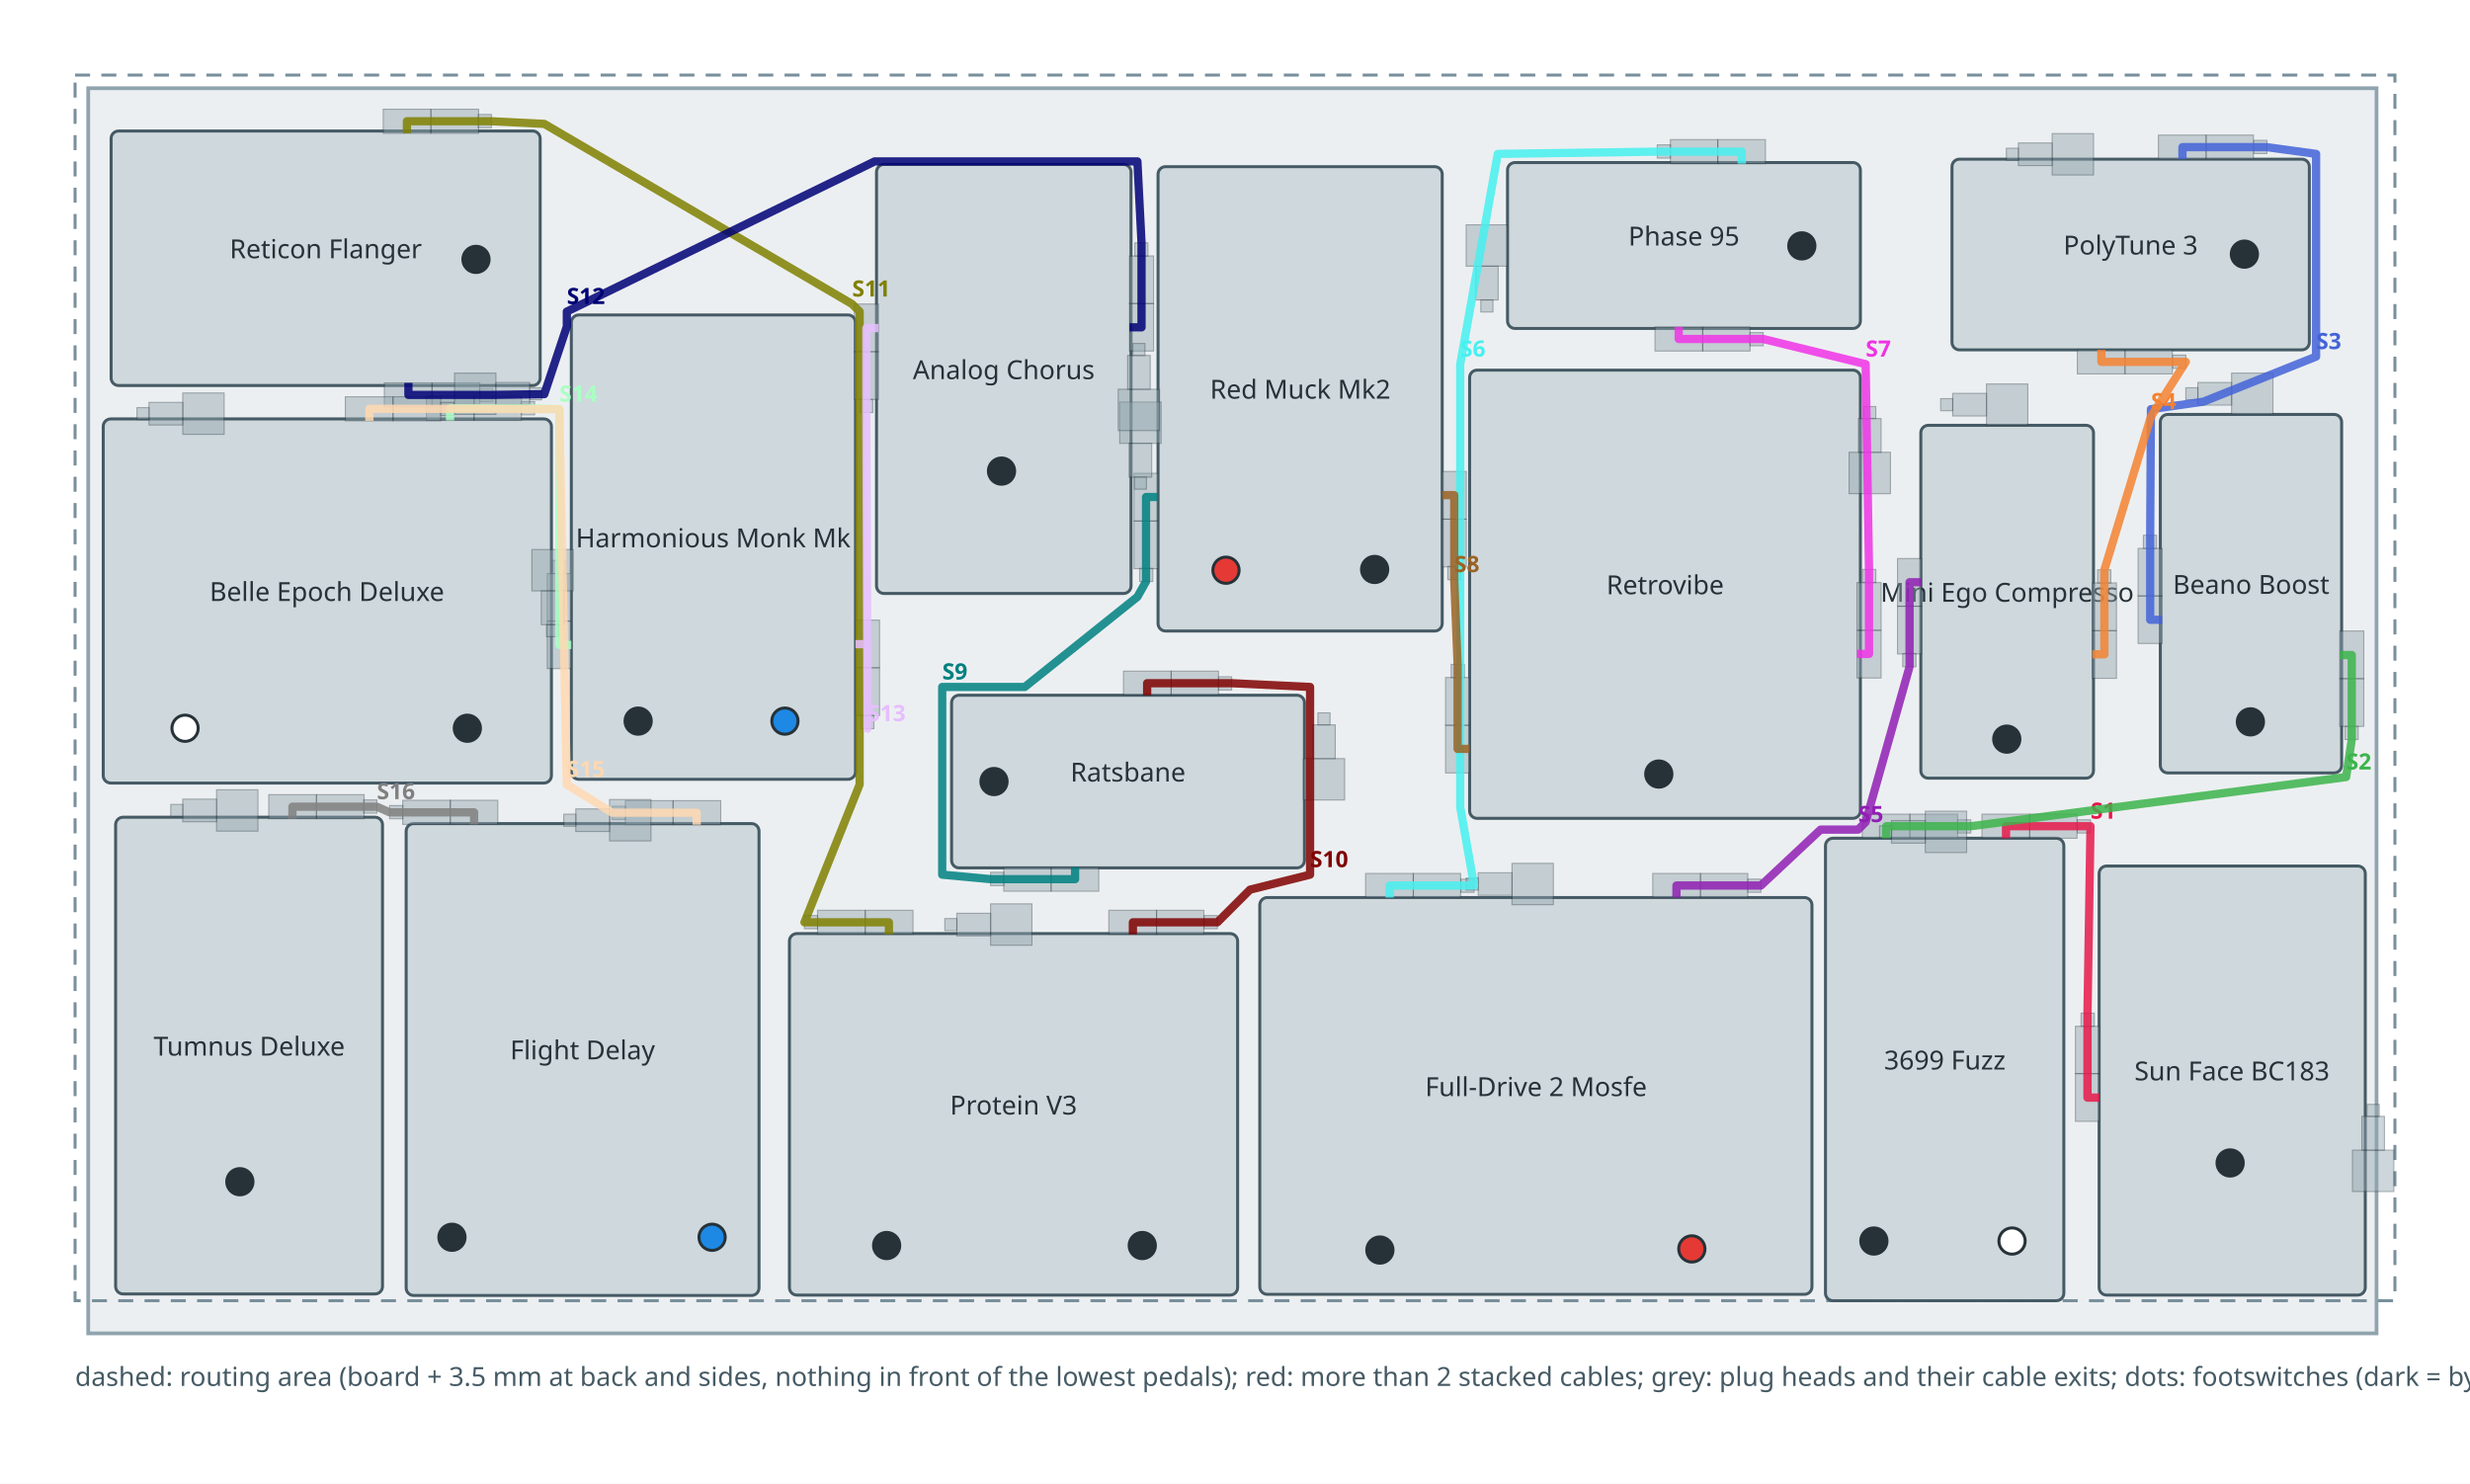
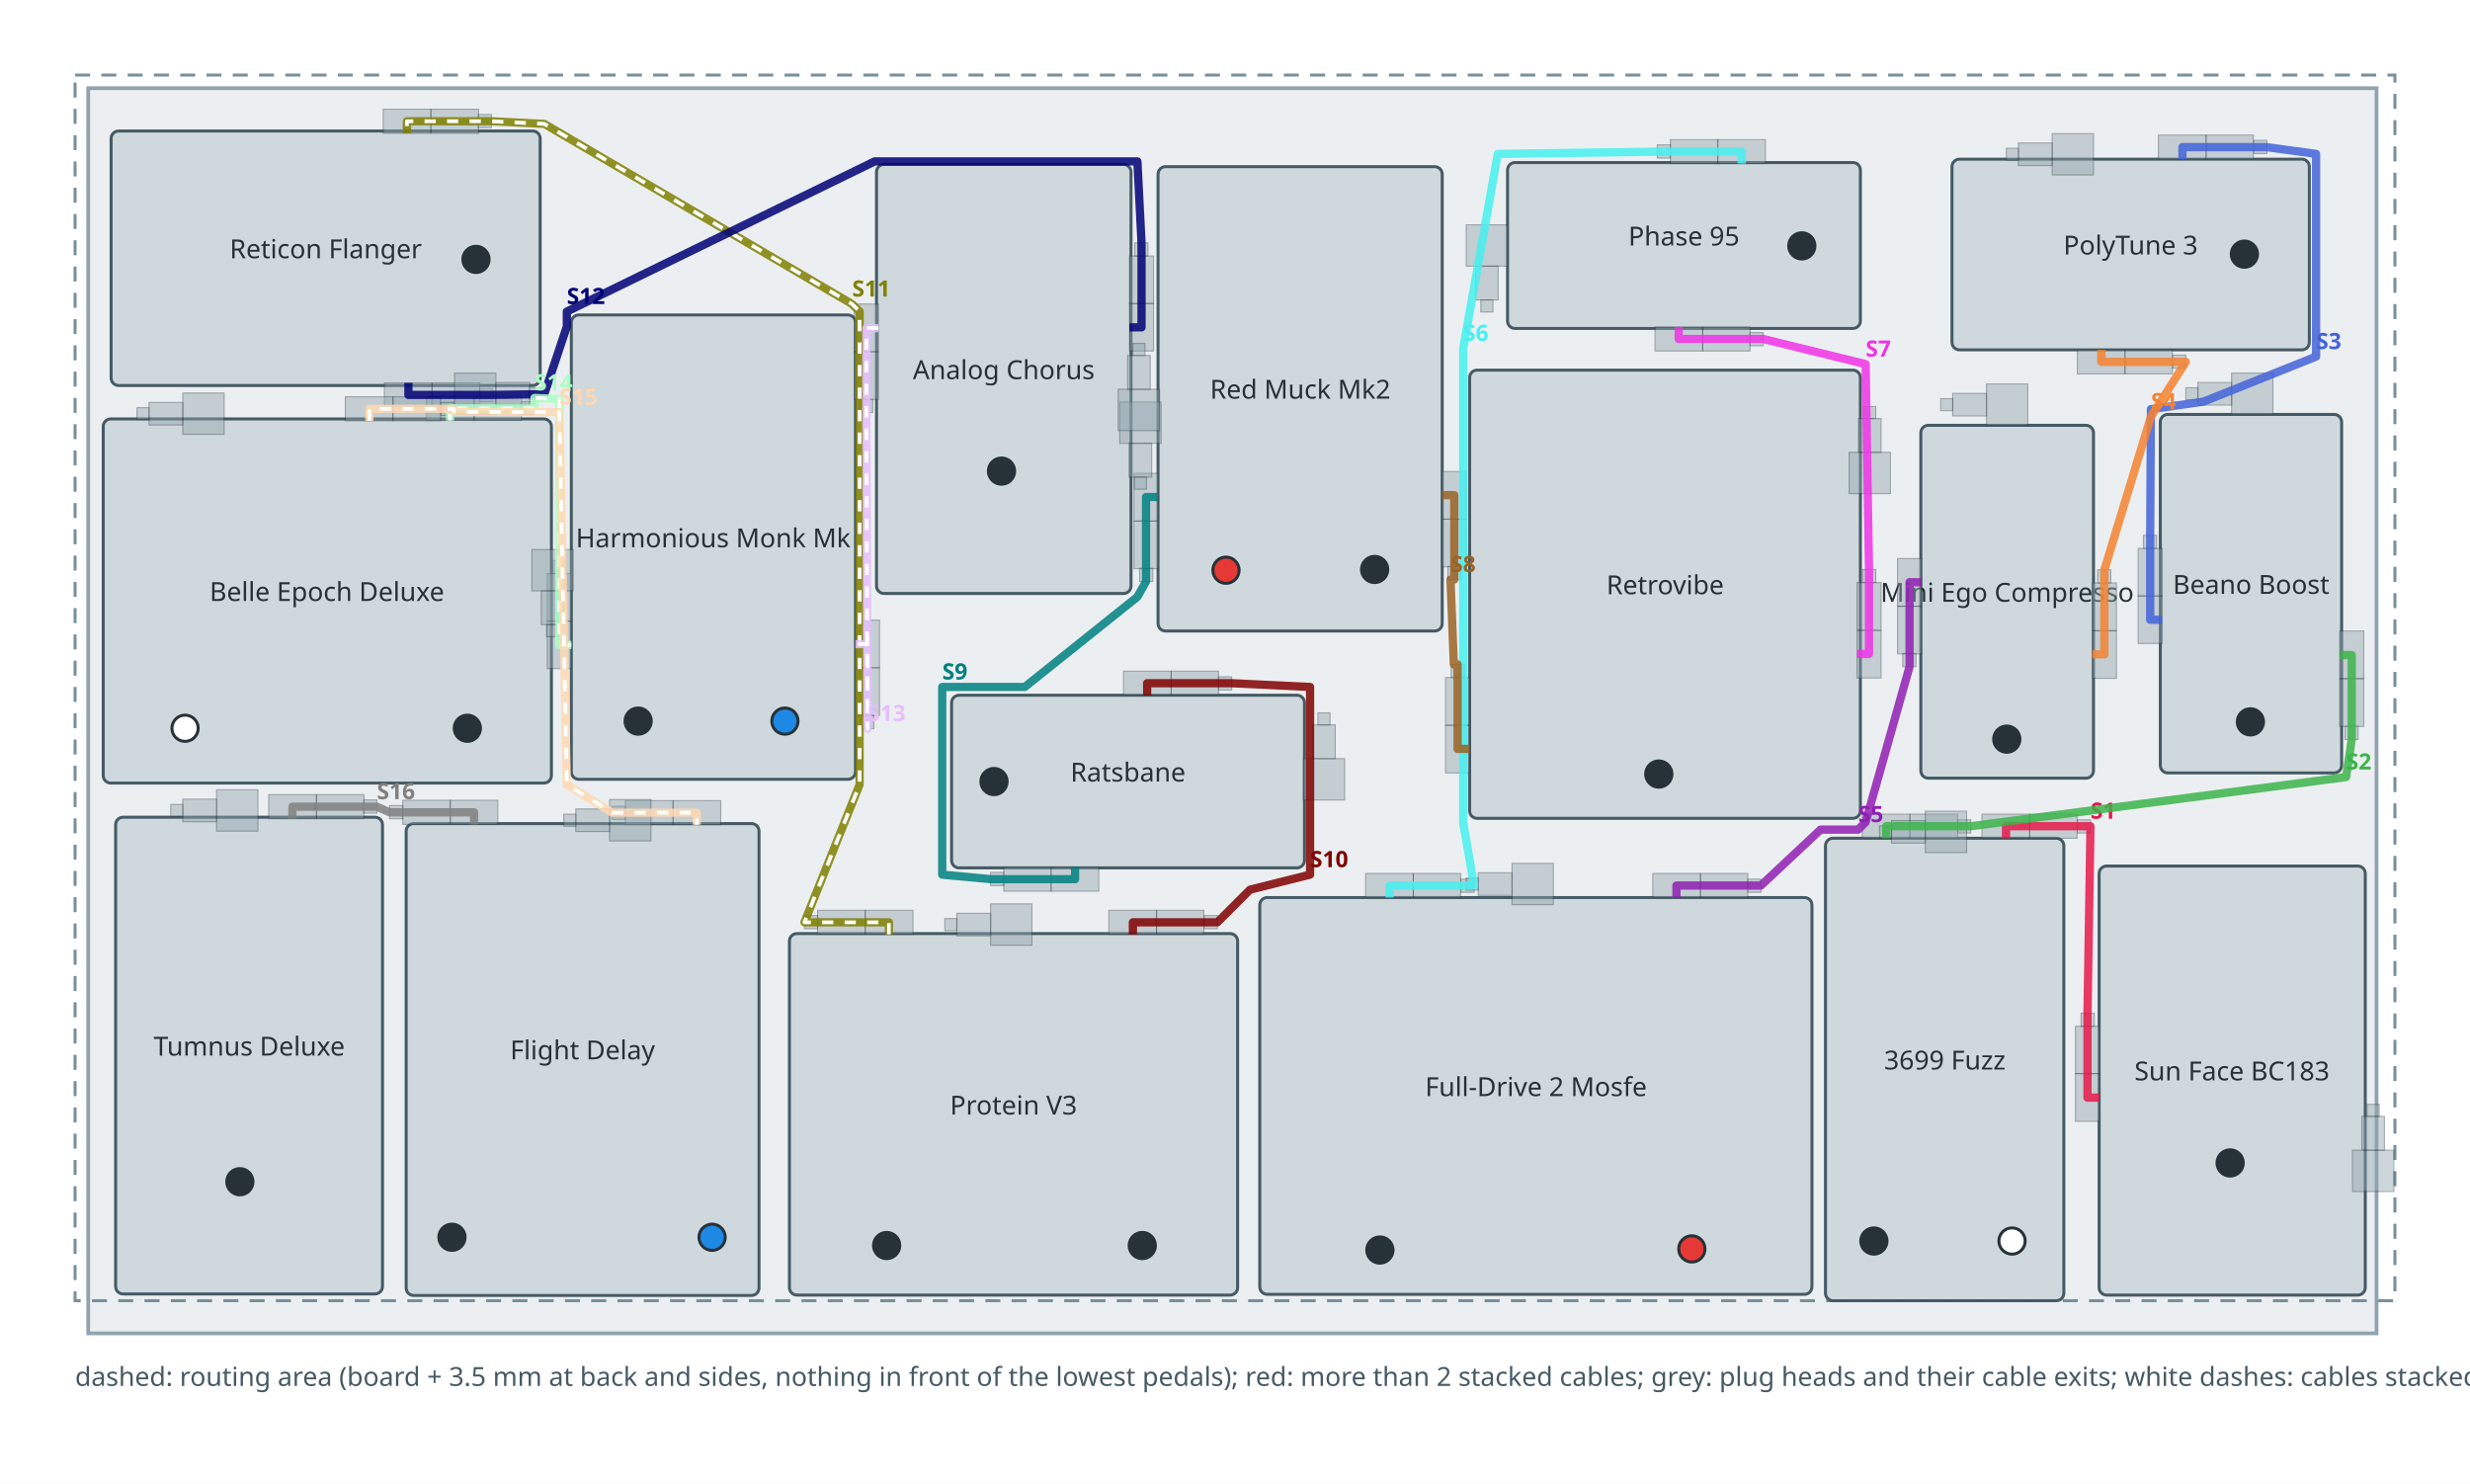
<svg xmlns="http://www.w3.org/2000/svg" viewBox="-7.7 -1.5 658.0 395.2" width="1053" font-family="sans-serif">
  <rect x="-7.696" y="-1.487" width="658.0" height="395.224" fill="#ffffff" />
  <rect x="15.8" y="22.0" width="609.6" height="331.7" fill="#eceff1" stroke="#90a4ae" stroke-width="1" />
  <rect x="12.3" y="18.5" width="618.0" height="326.5" fill="none" stroke="#78909c" stroke-dasharray="4 3" stroke-width="0.8" />
  <rect x="551.5" y="229.2" width="70.9" height="114.3" fill="#cfd8dc" stroke="#455a64" stroke-width="0.8" rx="2" />
  <rect x="478.6" y="221.8" width="63.5" height="123.2" fill="#cfd8dc" stroke="#455a64" stroke-width="0.8" rx="2" />
  <rect x="512.3" y="40.9" width="95.2" height="50.8" fill="#cfd8dc" stroke="#455a64" stroke-width="0.8" rx="2" />
  <rect x="504.0" y="111.8" width="46.0" height="94.0" fill="#cfd8dc" stroke="#455a64" stroke-width="0.8" rx="2" />
  <rect x="327.9" y="237.6" width="147.1" height="105.7" fill="#cfd8dc" stroke="#455a64" stroke-width="0.8" rx="2" />
  <rect x="393.9" y="41.8" width="94.0" height="44.2" fill="#cfd8dc" stroke="#455a64" stroke-width="0.8" rx="2" />
  <rect x="383.8" y="97.1" width="104.1" height="119.4" fill="#cfd8dc" stroke="#455a64" stroke-width="0.8" rx="2" />
  <rect x="300.8" y="42.9" width="75.7" height="123.7" fill="#cfd8dc" stroke="#455a64" stroke-width="0.8" rx="2" />
  <rect x="245.8" y="183.7" width="94.0" height="46.0" fill="#cfd8dc" stroke="#455a64" stroke-width="0.8" rx="2" />
  <rect x="202.6" y="247.2" width="119.4" height="96.3" fill="#cfd8dc" stroke="#455a64" stroke-width="0.8" rx="2" />
  <rect x="21.9" y="33.4" width="114.3" height="67.8" fill="#cfd8dc" stroke="#455a64" stroke-width="0.8" rx="2" />
  <rect x="225.8" y="42.3" width="67.8" height="114.3" fill="#cfd8dc" stroke="#455a64" stroke-width="0.8" rx="2" />
  <rect x="144.5" y="82.4" width="75.7" height="123.7" fill="#cfd8dc" stroke="#455a64" stroke-width="0.8" rx="2" />
  <rect x="19.8" y="110.1" width="119.4" height="97.0" fill="#cfd8dc" stroke="#455a64" stroke-width="0.8" rx="2" />
  <rect x="100.5" y="217.9" width="94.0" height="125.7" fill="#cfd8dc" stroke="#455a64" stroke-width="0.8" rx="2" />
  <rect x="23.1" y="216.2" width="71.1" height="127.0" fill="#cfd8dc" stroke="#455a64" stroke-width="0.8" rx="2" />
  <rect x="567.8" y="108.9" width="48.3" height="95.5" fill="#cfd8dc" stroke="#455a64" stroke-width="0.8" rx="2" />
  <text x="586.9" y="286.3" font-size="7" text-anchor="middle" fill="#263238">Sun Face BC183</text>
  <text x="510.4" y="283.4" font-size="7" text-anchor="middle" fill="#263238">3699 Fuzz</text>
  <text x="592.0" y="156.7" font-size="7" text-anchor="middle" fill="#263238">Beano Boost</text>
  <text x="559.9" y="66.3" font-size="7" text-anchor="middle" fill="#263238">PolyTune 3</text>
  <text x="527.0" y="158.8" font-size="7" text-anchor="middle" fill="#263238">Mini Ego Compresso</text>
  <text x="401.5" y="290.5" font-size="7" text-anchor="middle" fill="#263238">Full-Drive 2 Mosfe</text>
  <text x="440.9" y="63.9" font-size="7" text-anchor="middle" fill="#263238">Phase 95</text>
  <text x="435.9" y="156.8" font-size="7" text-anchor="middle" fill="#263238">Retrovibe</text>
  <text x="338.7" y="104.7" font-size="7" text-anchor="middle" fill="#263238">Red Muck Mk2</text>
  <text x="292.8" y="206.7" font-size="7" text-anchor="middle" fill="#263238">Ratsbane</text>
  <text x="262.3" y="295.4" font-size="7" text-anchor="middle" fill="#263238">Protein V3</text>
  <text x="79.1" y="67.3" font-size="7" text-anchor="middle" fill="#263238">Reticon Flanger</text>
  <text x="259.7" y="99.5" font-size="7" text-anchor="middle" fill="#263238">Analog Chorus</text>
  <text x="182.3" y="144.3" font-size="7" text-anchor="middle" fill="#263238">Harmonious Monk Mk</text>
  <text x="79.4" y="158.6" font-size="7" text-anchor="middle" fill="#263238">Belle Epoch Deluxe</text>
  <text x="147.5" y="280.7" font-size="7" text-anchor="middle" fill="#263238">Flight Delay</text>
  <text x="58.7" y="279.7" font-size="7" text-anchor="middle" fill="#263238">Tumnus Deluxe</text>
  <rect x="545.2" y="284.5" width="6.4" height="12.7" fill="#90a4ae" opacity="0.45" stroke="#37474f" stroke-width="0.3" />
  <rect x="545.2" y="271.9" width="6.4" height="12.6" fill="#90a4ae" opacity="0.45" stroke="#37474f" stroke-width="0.3" />
  <rect x="546.7" y="268.4" width="3.5" height="3.5" fill="#90a4ae" opacity="0.45" stroke="#37474f" stroke-width="0.3" />
  <rect x="520.3" y="215.4" width="12.7" height="6.4" fill="#90a4ae" opacity="0.45" stroke="#37474f" stroke-width="0.3" />
  <rect x="533.0" y="215.4" width="12.6" height="6.4" fill="#90a4ae" opacity="0.45" stroke="#37474f" stroke-width="0.3" />
  <rect x="545.7" y="216.9" width="3.5" height="3.5" fill="#90a4ae" opacity="0.45" stroke="#37474f" stroke-width="0.3" />
  <rect x="488.4" y="215.4" width="12.7" height="6.4" fill="#90a4ae" opacity="0.45" stroke="#37474f" stroke-width="0.3" />
  <rect x="501.1" y="215.4" width="12.7" height="6.4" fill="#90a4ae" opacity="0.45" stroke="#37474f" stroke-width="0.3" />
  <rect x="513.8" y="216.9" width="3.5" height="3.5" fill="#90a4ae" opacity="0.45" stroke="#37474f" stroke-width="0.3" />
  <rect x="615.6" y="166.6" width="6.4" height="12.7" fill="#90a4ae" opacity="0.45" stroke="#37474f" stroke-width="0.3" />
  <rect x="615.6" y="179.3" width="6.4" height="12.7" fill="#90a4ae" opacity="0.45" stroke="#37474f" stroke-width="0.3" />
  <rect x="617.0" y="192.0" width="3.5" height="3.5" fill="#90a4ae" opacity="0.45" stroke="#37474f" stroke-width="0.3" />
  <rect x="561.9" y="157.2" width="6.4" height="12.7" fill="#90a4ae" opacity="0.45" stroke="#37474f" stroke-width="0.3" />
  <rect x="561.9" y="144.6" width="6.4" height="12.7" fill="#90a4ae" opacity="0.45" stroke="#37474f" stroke-width="0.3" />
  <rect x="563.3" y="141.1" width="3.5" height="3.5" fill="#90a4ae" opacity="0.45" stroke="#37474f" stroke-width="0.3" />
  <rect x="567.3" y="34.5" width="12.7" height="6.4" fill="#90a4ae" opacity="0.45" stroke="#37474f" stroke-width="0.3" />
  <rect x="580.0" y="34.5" width="12.6" height="6.4" fill="#90a4ae" opacity="0.45" stroke="#37474f" stroke-width="0.3" />
  <rect x="592.7" y="35.9" width="3.5" height="3.5" fill="#90a4ae" opacity="0.45" stroke="#37474f" stroke-width="0.3" />
  <rect x="545.7" y="91.7" width="12.7" height="6.4" fill="#90a4ae" opacity="0.45" stroke="#37474f" stroke-width="0.3" />
  <rect x="558.4" y="91.7" width="12.6" height="6.4" fill="#90a4ae" opacity="0.45" stroke="#37474f" stroke-width="0.3" />
  <rect x="571.1" y="93.1" width="3.5" height="3.5" fill="#90a4ae" opacity="0.45" stroke="#37474f" stroke-width="0.3" />
  <rect x="549.7" y="166.5" width="6.4" height="12.7" fill="#90a4ae" opacity="0.45" stroke="#37474f" stroke-width="0.3" />
  <rect x="549.7" y="153.8" width="6.4" height="12.7" fill="#90a4ae" opacity="0.45" stroke="#37474f" stroke-width="0.3" />
  <rect x="551.1" y="150.3" width="3.5" height="3.5" fill="#90a4ae" opacity="0.45" stroke="#37474f" stroke-width="0.3" />
  <rect x="497.8" y="147.3" width="6.4" height="12.7" fill="#90a4ae" opacity="0.45" stroke="#37474f" stroke-width="0.3" />
  <rect x="497.8" y="160.0" width="6.4" height="12.7" fill="#90a4ae" opacity="0.45" stroke="#37474f" stroke-width="0.3" />
  <rect x="499.2" y="172.6" width="3.5" height="3.5" fill="#90a4ae" opacity="0.45" stroke="#37474f" stroke-width="0.3" />
  <rect x="432.6" y="231.2" width="12.7" height="6.4" fill="#90a4ae" opacity="0.45" stroke="#37474f" stroke-width="0.3" />
  <rect x="445.3" y="231.2" width="12.6" height="6.4" fill="#90a4ae" opacity="0.45" stroke="#37474f" stroke-width="0.3" />
  <rect x="457.9" y="232.7" width="3.5" height="3.5" fill="#90a4ae" opacity="0.45" stroke="#37474f" stroke-width="0.3" />
  <rect x="356.1" y="231.2" width="12.7" height="6.4" fill="#90a4ae" opacity="0.45" stroke="#37474f" stroke-width="0.3" />
  <rect x="368.8" y="231.2" width="12.6" height="6.4" fill="#90a4ae" opacity="0.45" stroke="#37474f" stroke-width="0.3" />
  <rect x="381.5" y="232.7" width="3.5" height="3.5" fill="#90a4ae" opacity="0.45" stroke="#37474f" stroke-width="0.3" />
  <rect x="449.9" y="35.7" width="12.7" height="6.4" fill="#90a4ae" opacity="0.45" stroke="#37474f" stroke-width="0.3" />
  <rect x="437.3" y="35.7" width="12.6" height="6.4" fill="#90a4ae" opacity="0.45" stroke="#37474f" stroke-width="0.3" />
  <rect x="433.8" y="37.1" width="3.5" height="3.5" fill="#90a4ae" opacity="0.45" stroke="#37474f" stroke-width="0.3" />
  <rect x="433.2" y="85.6" width="12.7" height="6.4" fill="#90a4ae" opacity="0.45" stroke="#37474f" stroke-width="0.3" />
  <rect x="445.9" y="85.6" width="12.6" height="6.4" fill="#90a4ae" opacity="0.45" stroke="#37474f" stroke-width="0.3" />
  <rect x="458.5" y="87.1" width="3.5" height="3.5" fill="#90a4ae" opacity="0.45" stroke="#37474f" stroke-width="0.3" />
  <rect x="487.0" y="166.4" width="6.4" height="12.7" fill="#90a4ae" opacity="0.45" stroke="#37474f" stroke-width="0.3" />
  <rect x="487.0" y="153.7" width="6.4" height="12.7" fill="#90a4ae" opacity="0.45" stroke="#37474f" stroke-width="0.3" />
  <rect x="488.5" y="150.2" width="3.5" height="3.5" fill="#90a4ae" opacity="0.45" stroke="#37474f" stroke-width="0.3" />
  <rect x="377.4" y="191.7" width="6.4" height="12.7" fill="#90a4ae" opacity="0.45" stroke="#37474f" stroke-width="0.3" />
  <rect x="377.4" y="179.0" width="6.4" height="12.7" fill="#90a4ae" opacity="0.45" stroke="#37474f" stroke-width="0.3" />
  <rect x="378.9" y="175.5" width="3.5" height="3.5" fill="#90a4ae" opacity="0.45" stroke="#37474f" stroke-width="0.3" />
  <rect x="376.5" y="124.1" width="6.4" height="12.7" fill="#90a4ae" opacity="0.45" stroke="#37474f" stroke-width="0.3" />
  <rect x="376.5" y="136.8" width="6.4" height="12.7" fill="#90a4ae" opacity="0.45" stroke="#37474f" stroke-width="0.3" />
  <rect x="378.0" y="149.4" width="3.5" height="3.5" fill="#90a4ae" opacity="0.45" stroke="#37474f" stroke-width="0.3" />
  <rect x="294.4" y="124.6" width="6.4" height="12.7" fill="#90a4ae" opacity="0.45" stroke="#37474f" stroke-width="0.3" />
  <rect x="294.4" y="137.3" width="6.4" height="12.7" fill="#90a4ae" opacity="0.45" stroke="#37474f" stroke-width="0.3" />
  <rect x="295.9" y="149.9" width="3.5" height="3.5" fill="#90a4ae" opacity="0.45" stroke="#37474f" stroke-width="0.3" />
  <rect x="272.3" y="229.5" width="12.7" height="6.4" fill="#90a4ae" opacity="0.45" stroke="#37474f" stroke-width="0.3" />
  <rect x="259.7" y="229.5" width="12.6" height="6.4" fill="#90a4ae" opacity="0.45" stroke="#37474f" stroke-width="0.3" />
  <rect x="256.2" y="230.9" width="3.5" height="3.5" fill="#90a4ae" opacity="0.45" stroke="#37474f" stroke-width="0.3" />
  <rect x="291.6" y="177.3" width="12.7" height="6.4" fill="#90a4ae" opacity="0.45" stroke="#37474f" stroke-width="0.3" />
  <rect x="304.3" y="177.3" width="12.6" height="6.4" fill="#90a4ae" opacity="0.45" stroke="#37474f" stroke-width="0.3" />
  <rect x="316.9" y="178.8" width="3.5" height="3.5" fill="#90a4ae" opacity="0.45" stroke="#37474f" stroke-width="0.3" />
  <rect x="287.7" y="241.0" width="12.7" height="6.4" fill="#90a4ae" opacity="0.45" stroke="#37474f" stroke-width="0.3" />
  <rect x="300.4" y="241.0" width="12.6" height="6.4" fill="#90a4ae" opacity="0.45" stroke="#37474f" stroke-width="0.3" />
  <rect x="313.1" y="242.4" width="3.5" height="3.5" fill="#90a4ae" opacity="0.45" stroke="#37474f" stroke-width="0.3" />
  <rect x="222.8" y="241.0" width="12.7" height="6.4" fill="#90a4ae" opacity="0.45" stroke="#37474f" stroke-width="0.3" />
  <rect x="210.1" y="241.0" width="12.7" height="6.4" fill="#90a4ae" opacity="0.45" stroke="#37474f" stroke-width="0.3" />
  <rect x="206.6" y="242.4" width="3.5" height="3.5" fill="#90a4ae" opacity="0.45" stroke="#37474f" stroke-width="0.3" />
  <rect x="94.4" y="27.6" width="12.7" height="6.4" fill="#90a4ae" opacity="0.45" stroke="#37474f" stroke-width="0.3" />
  <rect x="107.1" y="27.6" width="12.7" height="6.4" fill="#90a4ae" opacity="0.45" stroke="#37474f" stroke-width="0.3" />
  <rect x="119.7" y="29.0" width="3.5" height="3.5" fill="#90a4ae" opacity="0.45" stroke="#37474f" stroke-width="0.3" />
  <rect x="94.7" y="100.5" width="12.7" height="6.4" fill="#90a4ae" opacity="0.45" stroke="#37474f" stroke-width="0.3" />
  <rect x="107.4" y="100.5" width="12.7" height="6.4" fill="#90a4ae" opacity="0.45" stroke="#37474f" stroke-width="0.3" />
  <rect x="120.1" y="102.0" width="3.5" height="3.5" fill="#90a4ae" opacity="0.45" stroke="#37474f" stroke-width="0.3" />
  <rect x="293.2" y="79.3" width="6.4" height="12.7" fill="#90a4ae" opacity="0.45" stroke="#37474f" stroke-width="0.3" />
  <rect x="293.2" y="66.7" width="6.4" height="12.7" fill="#90a4ae" opacity="0.45" stroke="#37474f" stroke-width="0.3" />
  <rect x="294.6" y="63.2" width="3.5" height="3.5" fill="#90a4ae" opacity="0.45" stroke="#37474f" stroke-width="0.3" />
  <rect x="219.9" y="79.5" width="6.4" height="12.7" fill="#90a4ae" opacity="0.45" stroke="#37474f" stroke-width="0.3" />
  <rect x="219.9" y="92.2" width="6.4" height="12.7" fill="#90a4ae" opacity="0.45" stroke="#37474f" stroke-width="0.3" />
  <rect x="221.3" y="104.9" width="3.5" height="3.5" fill="#90a4ae" opacity="0.45" stroke="#37474f" stroke-width="0.3" />
  <rect x="220.2" y="163.7" width="6.4" height="12.7" fill="#90a4ae" opacity="0.45" stroke="#37474f" stroke-width="0.3" />
  <rect x="220.2" y="176.4" width="6.4" height="12.7" fill="#90a4ae" opacity="0.45" stroke="#37474f" stroke-width="0.3" />
  <rect x="221.6" y="189.1" width="3.5" height="3.5" fill="#90a4ae" opacity="0.45" stroke="#37474f" stroke-width="0.3" />
  <rect x="138.1" y="163.9" width="6.4" height="12.7" fill="#90a4ae" opacity="0.45" stroke="#37474f" stroke-width="0.3" />
  <rect x="138.1" y="151.3" width="6.4" height="12.7" fill="#90a4ae" opacity="0.45" stroke="#37474f" stroke-width="0.3" />
  <rect x="139.5" y="147.8" width="3.5" height="3.5" fill="#90a4ae" opacity="0.45" stroke="#37474f" stroke-width="0.3" />
  <rect x="105.9" y="104.1" width="12.7" height="6.4" fill="#90a4ae" opacity="0.45" stroke="#37474f" stroke-width="0.3" />
  <rect x="118.6" y="104.1" width="12.6" height="6.4" fill="#90a4ae" opacity="0.45" stroke="#37474f" stroke-width="0.3" />
  <rect x="131.2" y="105.5" width="3.5" height="3.5" fill="#90a4ae" opacity="0.45" stroke="#37474f" stroke-width="0.3" />
  <rect x="84.3" y="104.2" width="12.7" height="6.4" fill="#90a4ae" opacity="0.45" stroke="#37474f" stroke-width="0.3" />
  <rect x="97.0" y="104.2" width="12.7" height="6.4" fill="#90a4ae" opacity="0.45" stroke="#37474f" stroke-width="0.3" />
  <rect x="109.7" y="105.7" width="3.5" height="3.5" fill="#90a4ae" opacity="0.45" stroke="#37474f" stroke-width="0.3" />
  <rect x="171.6" y="211.8" width="12.7" height="6.4" fill="#90a4ae" opacity="0.45" stroke="#37474f" stroke-width="0.3" />
  <rect x="158.9" y="211.8" width="12.7" height="6.4" fill="#90a4ae" opacity="0.45" stroke="#37474f" stroke-width="0.3" />
  <rect x="155.4" y="213.3" width="3.5" height="3.5" fill="#90a4ae" opacity="0.45" stroke="#37474f" stroke-width="0.3" />
  <rect x="112.2" y="211.7" width="12.7" height="6.4" fill="#90a4ae" opacity="0.45" stroke="#37474f" stroke-width="0.3" />
  <rect x="99.6" y="211.7" width="12.7" height="6.4" fill="#90a4ae" opacity="0.45" stroke="#37474f" stroke-width="0.3" />
  <rect x="96.1" y="213.1" width="3.5" height="3.5" fill="#90a4ae" opacity="0.45" stroke="#37474f" stroke-width="0.3" />
  <rect x="63.9" y="210.2" width="12.7" height="6.4" fill="#90a4ae" opacity="0.45" stroke="#37474f" stroke-width="0.3" />
  <rect x="76.6" y="210.2" width="12.7" height="6.4" fill="#90a4ae" opacity="0.45" stroke="#37474f" stroke-width="0.3" />
  <rect x="89.2" y="211.6" width="3.5" height="3.5" fill="#90a4ae" opacity="0.45" stroke="#37474f" stroke-width="0.3" />
  <rect x="619.0" y="304.9" width="11.0" height="11.0" fill="#90a4ae" opacity="0.45" stroke="#37474f" stroke-width="0.3" />
  <rect x="621.5" y="295.9" width="6.0" height="9.0" fill="#90a4ae" opacity="0.45" stroke="#37474f" stroke-width="0.3" />
  <rect x="622.9" y="292.7" width="3.2" height="3.2" fill="#90a4ae" opacity="0.45" stroke="#37474f" stroke-width="0.3" />
  <rect x="505.2" y="214.6" width="11.0" height="11.0" fill="#90a4ae" opacity="0.45" stroke="#37474f" stroke-width="0.3" />
  <rect x="496.2" y="217.1" width="9.0" height="6.0" fill="#90a4ae" opacity="0.45" stroke="#37474f" stroke-width="0.3" />
  <rect x="493.0" y="218.5" width="3.2" height="3.2" fill="#90a4ae" opacity="0.45" stroke="#37474f" stroke-width="0.3" />
  <rect x="586.8" y="97.9" width="11.0" height="11.0" fill="#90a4ae" opacity="0.45" stroke="#37474f" stroke-width="0.3" />
  <rect x="577.8" y="100.4" width="9.0" height="6.0" fill="#90a4ae" opacity="0.45" stroke="#37474f" stroke-width="0.3" />
  <rect x="574.6" y="101.8" width="3.2" height="3.2" fill="#90a4ae" opacity="0.45" stroke="#37474f" stroke-width="0.3" />
  <rect x="539.0" y="34.1" width="11.0" height="11.0" fill="#90a4ae" opacity="0.45" stroke="#37474f" stroke-width="0.3" />
  <rect x="530.0" y="36.6" width="9.0" height="6.0" fill="#90a4ae" opacity="0.45" stroke="#37474f" stroke-width="0.3" />
  <rect x="526.8" y="38.0" width="3.2" height="3.2" fill="#90a4ae" opacity="0.45" stroke="#37474f" stroke-width="0.3" />
  <rect x="521.5" y="100.8" width="11.0" height="11.0" fill="#90a4ae" opacity="0.45" stroke="#37474f" stroke-width="0.3" />
  <rect x="512.5" y="103.3" width="9.0" height="6.0" fill="#90a4ae" opacity="0.45" stroke="#37474f" stroke-width="0.3" />
  <rect x="509.3" y="104.7" width="3.2" height="3.2" fill="#90a4ae" opacity="0.45" stroke="#37474f" stroke-width="0.3" />
  <rect x="395.1" y="228.5" width="11.0" height="11.0" fill="#90a4ae" opacity="0.45" stroke="#37474f" stroke-width="0.3" />
  <rect x="386.1" y="231.0" width="9.0" height="6.0" fill="#90a4ae" opacity="0.45" stroke="#37474f" stroke-width="0.3" />
  <rect x="382.9" y="232.4" width="3.2" height="3.2" fill="#90a4ae" opacity="0.45" stroke="#37474f" stroke-width="0.3" />
  <rect x="382.9" y="58.4" width="11.0" height="11.0" fill="#90a4ae" opacity="0.45" stroke="#37474f" stroke-width="0.3" />
  <rect x="385.4" y="69.4" width="6.0" height="9.0" fill="#90a4ae" opacity="0.45" stroke="#37474f" stroke-width="0.3" />
  <rect x="386.8" y="78.4" width="3.2" height="3.2" fill="#90a4ae" opacity="0.45" stroke="#37474f" stroke-width="0.3" />
  <rect x="484.9" y="119.0" width="11.0" height="11.0" fill="#90a4ae" opacity="0.45" stroke="#37474f" stroke-width="0.3" />
  <rect x="487.4" y="110.0" width="6.0" height="9.0" fill="#90a4ae" opacity="0.45" stroke="#37474f" stroke-width="0.3" />
  <rect x="488.8" y="106.8" width="3.2" height="3.2" fill="#90a4ae" opacity="0.45" stroke="#37474f" stroke-width="0.3" />
  <rect x="290.6" y="105.6" width="11.0" height="11.0" fill="#90a4ae" opacity="0.45" stroke="#37474f" stroke-width="0.3" />
  <rect x="293.1" y="116.6" width="6.0" height="9.0" fill="#90a4ae" opacity="0.45" stroke="#37474f" stroke-width="0.3" />
  <rect x="294.5" y="125.6" width="3.2" height="3.2" fill="#90a4ae" opacity="0.45" stroke="#37474f" stroke-width="0.3" />
  <rect x="339.5" y="200.6" width="11.0" height="11.0" fill="#90a4ae" opacity="0.45" stroke="#37474f" stroke-width="0.3" />
  <rect x="342.0" y="191.6" width="6.0" height="9.0" fill="#90a4ae" opacity="0.45" stroke="#37474f" stroke-width="0.3" />
  <rect x="343.4" y="188.4" width="3.2" height="3.2" fill="#90a4ae" opacity="0.45" stroke="#37474f" stroke-width="0.3" />
  <rect x="256.2" y="239.3" width="11.0" height="11.0" fill="#90a4ae" opacity="0.45" stroke="#37474f" stroke-width="0.3" />
  <rect x="247.2" y="241.8" width="9.0" height="6.0" fill="#90a4ae" opacity="0.45" stroke="#37474f" stroke-width="0.3" />
  <rect x="244.0" y="243.2" width="3.2" height="3.2" fill="#90a4ae" opacity="0.45" stroke="#37474f" stroke-width="0.3" />
  <rect x="113.4" y="97.9" width="11.0" height="11.0" fill="#90a4ae" opacity="0.45" stroke="#37474f" stroke-width="0.3" />
  <rect x="124.4" y="100.4" width="9.0" height="6.0" fill="#90a4ae" opacity="0.45" stroke="#37474f" stroke-width="0.3" />
  <rect x="133.4" y="101.8" width="3.2" height="3.2" fill="#90a4ae" opacity="0.45" stroke="#37474f" stroke-width="0.3" />
  <rect x="290.2" y="102.2" width="11.0" height="11.0" fill="#90a4ae" opacity="0.45" stroke="#37474f" stroke-width="0.3" />
  <rect x="292.7" y="93.2" width="6.0" height="9.0" fill="#90a4ae" opacity="0.45" stroke="#37474f" stroke-width="0.3" />
  <rect x="294.1" y="90.0" width="3.2" height="3.2" fill="#90a4ae" opacity="0.45" stroke="#37474f" stroke-width="0.3" />
  <rect x="134.0" y="144.9" width="11.0" height="11.0" fill="#90a4ae" opacity="0.45" stroke="#37474f" stroke-width="0.3" />
  <rect x="136.5" y="155.9" width="6.0" height="9.0" fill="#90a4ae" opacity="0.45" stroke="#37474f" stroke-width="0.3" />
  <rect x="137.9" y="164.9" width="3.2" height="3.2" fill="#90a4ae" opacity="0.45" stroke="#37474f" stroke-width="0.3" />
  <rect x="41.0" y="103.2" width="11.0" height="11.0" fill="#90a4ae" opacity="0.45" stroke="#37474f" stroke-width="0.3" />
  <rect x="32.0" y="105.7" width="9.0" height="6.0" fill="#90a4ae" opacity="0.45" stroke="#37474f" stroke-width="0.3" />
  <rect x="28.8" y="107.1" width="3.2" height="3.2" fill="#90a4ae" opacity="0.45" stroke="#37474f" stroke-width="0.3" />
  <rect x="154.7" y="211.5" width="11.0" height="11.0" fill="#90a4ae" opacity="0.45" stroke="#37474f" stroke-width="0.3" />
  <rect x="145.7" y="214.0" width="9.0" height="6.0" fill="#90a4ae" opacity="0.45" stroke="#37474f" stroke-width="0.3" />
  <rect x="142.5" y="215.4" width="3.2" height="3.2" fill="#90a4ae" opacity="0.45" stroke="#37474f" stroke-width="0.3" />
  <rect x="50.0" y="208.9" width="11.0" height="11.0" fill="#90a4ae" opacity="0.45" stroke="#37474f" stroke-width="0.3" />
  <rect x="41.0" y="211.4" width="9.0" height="6.0" fill="#90a4ae" opacity="0.45" stroke="#37474f" stroke-width="0.3" />
  <rect x="37.8" y="212.8" width="3.2" height="3.2" fill="#90a4ae" opacity="0.45" stroke="#37474f" stroke-width="0.3" />
  <polyline points="551.6,290.9 548.4,290.9 548.4,268.4 549.2,218.6 526.7,218.6 526.7,221.8" fill="none" stroke="#e6194b" stroke-width="2.2" stroke-linejoin="round" opacity="0.85" />
  <text x="549.2" y="216.6" font-size="6" fill="#e6194b" font-weight="bold">S1</text>
  <polyline points="494.8,221.8 494.8,218.6 517.3,218.6 617.3,205.5 618.8,195.5 618.8,173.0 615.6,173.0" fill="none" stroke="#3cb44b" stroke-width="2.2" stroke-linejoin="round" opacity="0.85" />
  <text x="617.3" y="203.5" font-size="6" fill="#3cb44b" font-weight="bold">S2</text>
  <polyline points="568.3,163.6 565.1,163.6 565.1,141.1 565.3,107.5 579.3,105.5 609.3,93.5 609.3,39.5 596.2,37.7 573.7,37.7 573.7,40.9" fill="none" stroke="#4363d8" stroke-width="2.2" stroke-linejoin="round" opacity="0.85" />
  <text x="609.3" y="91.5" font-size="6" fill="#4363d8" font-weight="bold">S3</text>
  <polyline points="552.1,91.7 552.1,94.9 574.6,94.9 565.3,109.5 552.9,150.3 552.9,172.8 549.7,172.8" fill="none" stroke="#f58231" stroke-width="2.2" stroke-linejoin="round" opacity="0.85" />
  <text x="565.3" y="107.5" font-size="6" fill="#f58231" font-weight="bold">S4</text>
  <polyline points="504.2,153.6 501.0,153.6 501.0,176.1 489.3,217.5 487.3,219.5 477.3,219.5 461.4,234.4 438.9,234.4 438.9,237.6" fill="none" stroke="#911eb4" stroke-width="2.2" stroke-linejoin="round" opacity="0.85" />
  <text x="487.3" y="217.5" font-size="6" fill="#911eb4" font-weight="bold">S5</text>
-   <polyline points="362.5,237.6 362.5,234.4 385.0,234.4 381.3,213.5 381.3,95.5 391.3,39.5 433.8,38.9 456.3,38.9 456.3,42.1" fill="none" stroke="#46f0f0" stroke-width="2.2" stroke-linejoin="round" opacity="0.85" />
-   <text x="381.3" y="93.5" font-size="6" fill="#46f0f0" font-weight="bold">S6</text>
+   <polyline points="362.5,237.6 362.5,234.4 385.0,234.4 382.1,217.8 382.1,91.3 391.3,39.5 433.8,38.9 456.3,38.9 456.3,42.1" fill="none" stroke="#46f0f0" stroke-width="2.2" stroke-linejoin="round" opacity="0.85" />
+   <text x="382.1" y="89.3" font-size="6" fill="#46f0f0" font-weight="bold">S6</text>
  <polyline points="439.5,85.6 439.5,88.8 462.0,88.8 489.3,95.5 490.2,150.2 490.2,172.7 487.0,172.7" fill="none" stroke="#f032e6" stroke-width="2.2" stroke-linejoin="round" opacity="0.85" />
  <text x="489.3" y="93.5" font-size="6" fill="#f032e6" font-weight="bold">S7</text>
-   <polyline points="383.8,198.0 380.6,198.0 380.6,175.5 379.7,152.9 379.7,130.4 376.5,130.4" fill="none" stroke="#9a6324" stroke-width="2.2" stroke-linejoin="round" opacity="0.85" />
-   <text x="379.7" y="150.9" font-size="6" fill="#9a6324" font-weight="bold">S8</text>
+   <polyline points="383.8,198.0 380.6,198.0 380.6,175.5 379.6,175.5 378.7,152.9 379.7,152.9 379.7,130.4 376.5,130.4" fill="none" stroke="#9a6324" stroke-width="2.2" stroke-linejoin="round" opacity="0.85" />
+   <text x="378.7" y="150.9" font-size="6" fill="#9a6324" font-weight="bold">S8</text>
  <polyline points="300.8,130.9 297.6,130.9 297.6,153.4 295.3,157.5 265.3,181.5 243.3,181.5 243.3,231.5 256.2,232.7 278.7,232.7 278.7,229.5" fill="none" stroke="#008080" stroke-width="2.2" stroke-linejoin="round" opacity="0.85" />
  <text x="243.3" y="179.5" font-size="6" fill="#008080" font-weight="bold">S9</text>
  <polyline points="297.9,183.7 297.9,180.5 320.4,180.5 341.3,181.5 341.3,231.5 325.3,235.5 316.6,244.2 294.1,244.2 294.1,247.4" fill="none" stroke="#800000" stroke-width="2.2" stroke-linejoin="round" opacity="0.85" />
  <text x="341.3" y="229.5" font-size="6" fill="#800000" font-weight="bold">S10</text>
  <polyline points="229.1,247.4 229.1,244.2 206.6,244.2 221.3,207.5 221.3,81.5 219.3,79.5 137.3,31.5 123.2,30.8 100.7,30.8 100.7,34.0" fill="none" stroke="#808000" stroke-width="2.2" stroke-linejoin="round" opacity="0.85" />
+   <polyline points="229.1,247.4 229.1,244.2 206.6,244.2 221.3,207.5 221.3,81.5 219.3,79.5 137.3,31.5 123.2,30.8 100.7,30.8 100.7,34.0" fill="none" stroke="#ffffff" stroke-width="1" stroke-dasharray="3 3" stroke-linejoin="round" />
  <text x="219.3" y="77.5" font-size="6" fill="#808000" font-weight="bold">S11</text>
  <polyline points="101.1,100.5 101.1,103.7 123.6,103.7 137.3,103.5 143.3,85.5 143.3,81.5 225.3,41.5 295.3,41.5 296.4,63.2 296.4,85.7 293.2,85.7" fill="none" stroke="#000075" stroke-width="2.2" stroke-linejoin="round" opacity="0.85" />
  <text x="143.3" y="79.5" font-size="6" fill="#000075" font-weight="bold">S12</text>
  <polyline points="226.3,85.9 223.1,85.9 223.1,108.4 223.4,192.6 223.4,170.1 220.2,170.1" fill="none" stroke="#e6beff" stroke-width="2.2" stroke-linejoin="round" opacity="0.85" />
+   <polyline points="226.3,85.9 223.1,85.9 223.1,108.4 223.4,192.6 223.4,170.1 220.2,170.1" fill="none" stroke="#ffffff" stroke-width="1" stroke-dasharray="3 3" stroke-linejoin="round" />
  <text x="223.4" y="190.6" font-size="6" fill="#e6beff" font-weight="bold">S13</text>
-   <polyline points="144.5,170.3 141.3,170.3 141.3,147.8 141.3,107.5 134.7,107.3 112.2,107.3 112.2,110.5" fill="none" stroke="#aaffc3" stroke-width="2.2" stroke-linejoin="round" opacity="0.85" />
-   <text x="141.3" y="105.5" font-size="6" fill="#aaffc3" font-weight="bold">S14</text>
-   <polyline points="90.7,110.6 90.7,107.4 113.2,107.4 141.3,107.5 143.3,207.5 155.4,215.0 177.9,215.0 177.9,218.2" fill="none" stroke="#ffd8b1" stroke-width="2.2" stroke-linejoin="round" opacity="0.85" />
-   <text x="143.3" y="205.5" font-size="6" fill="#ffd8b1" font-weight="bold">S15</text>
+   <polyline points="144.5,170.3 141.3,170.3 141.3,147.8 141.3,104.8 134.7,104.5 134.7,107.3 112.2,107.3 112.2,110.5" fill="none" stroke="#aaffc3" stroke-width="2.2" stroke-linejoin="round" opacity="0.85" />
+   <polyline points="144.5,170.3 141.3,170.3 141.3,147.8 141.3,104.8 134.7,104.5 134.7,107.3 112.2,107.3 112.2,110.5" fill="none" stroke="#ffffff" stroke-width="1" stroke-dasharray="3 3" stroke-linejoin="round" />
+   <text x="134.7" y="102.5" font-size="6" fill="#aaffc3" font-weight="bold">S14</text>
+   <polyline points="90.7,110.6 90.7,107.4 113.2,107.4 113.2,108.2 141.3,108.3 143.3,207.5 155.4,215.0 177.9,215.0 177.9,218.2" fill="none" stroke="#ffd8b1" stroke-width="2.2" stroke-linejoin="round" opacity="0.85" />
+   <polyline points="90.7,110.6 90.7,107.4 113.2,107.4 113.2,108.2 141.3,108.3 143.3,207.5 155.4,215.0 177.9,215.0 177.9,218.2" fill="none" stroke="#ffffff" stroke-width="1" stroke-dasharray="3 3" stroke-linejoin="round" />
+   <text x="141.3" y="106.3" font-size="6" fill="#ffd8b1" font-weight="bold">S15</text>
  <polyline points="118.6,218.1 118.6,214.9 96.1,214.9 92.7,213.4 70.2,213.4 70.2,216.6" fill="none" stroke="#808080" stroke-width="2.2" stroke-linejoin="round" opacity="0.85" />
  <text x="92.7" y="211.4" font-size="6" fill="#808080" font-weight="bold">S16</text>
  <circle cx="586.4" cy="308.3" r="3.5" fill="#263238" stroke="#263238" stroke-width="0.8" />
  <circle cx="491.5" cy="329.1" r="3.5" fill="#263238" stroke="#263238" stroke-width="0.8" />
  <circle cx="528.3" cy="329.1" r="3.5" fill="#ffffff" stroke="#263238" stroke-width="0.8" />
  <circle cx="591.8" cy="190.8" r="3.5" fill="#263238" stroke="#263238" stroke-width="0.8" />
  <circle cx="590.2" cy="66.2" r="3.5" fill="#263238" stroke="#263238" stroke-width="0.8" />
  <circle cx="526.9" cy="195.4" r="3.5" fill="#263238" stroke="#263238" stroke-width="0.8" />
  <circle cx="359.9" cy="331.5" r="3.5" fill="#263238" stroke="#263238" stroke-width="0.8" />
  <circle cx="443.0" cy="331.2" r="3.5" fill="#e53935" stroke="#263238" stroke-width="0.8" />
  <circle cx="472.3" cy="64.0" r="3.5" fill="#263238" stroke="#263238" stroke-width="0.8" />
  <circle cx="434.2" cy="204.7" r="3.5" fill="#263238" stroke="#263238" stroke-width="0.8" />
  <circle cx="358.5" cy="150.2" r="3.5" fill="#263238" stroke="#263238" stroke-width="0.8" />
  <circle cx="318.9" cy="150.4" r="3.5" fill="#e53935" stroke="#263238" stroke-width="0.8" />
  <circle cx="257.1" cy="206.7" r="3.5" fill="#263238" stroke="#263238" stroke-width="0.8" />
  <circle cx="296.6" cy="330.3" r="3.5" fill="#263238" stroke="#263238" stroke-width="0.8" />
  <circle cx="228.5" cy="330.3" r="3.5" fill="#263238" stroke="#263238" stroke-width="0.8" />
  <circle cx="119.1" cy="67.6" r="3.5" fill="#263238" stroke="#263238" stroke-width="0.8" />
  <circle cx="259.1" cy="124.0" r="3.5" fill="#263238" stroke="#263238" stroke-width="0.8" />
  <circle cx="162.3" cy="190.6" r="3.5" fill="#263238" stroke="#263238" stroke-width="0.8" />
  <circle cx="201.4" cy="190.6" r="3.5" fill="#1e88e5" stroke="#263238" stroke-width="0.8" />
  <circle cx="116.8" cy="192.5" r="3.5" fill="#263238" stroke="#263238" stroke-width="0.8" />
  <circle cx="41.6" cy="192.5" r="3.5" fill="#ffffff" stroke="#263238" stroke-width="0.8" />
  <circle cx="112.7" cy="328.1" r="3.5" fill="#263238" stroke="#263238" stroke-width="0.8" />
  <circle cx="182.0" cy="328.1" r="3.5" fill="#1e88e5" stroke="#263238" stroke-width="0.8" />
  <circle cx="56.2" cy="313.3" r="3.5" fill="#263238" stroke="#263238" stroke-width="0.8" />
-   <text x="12.3" y="367.7" font-size="7" fill="#455a64">dashed: routing area (board + 3.5 mm at back and sides, nothing in front of the lowest pedals); red: more than 2 stacked cables; grey: plug heads and their cable exits; dots: footswitches (dark = bypass, red = boost, blue = tap, white = function), red dashed line: closer than the minimum</text>
+   <text x="12.3" y="367.7" font-size="7" fill="#455a64">dashed: routing area (board + 3.5 mm at back and sides, nothing in front of the lowest pedals); red: more than 2 stacked cables; grey: plug heads and their cable exits; white dashes: cables stacked on top of each other; dots: footswitches (dark = bypass, red = boost, blue = tap, white = function), red dashed line: closer than the minimum</text>
</svg>
